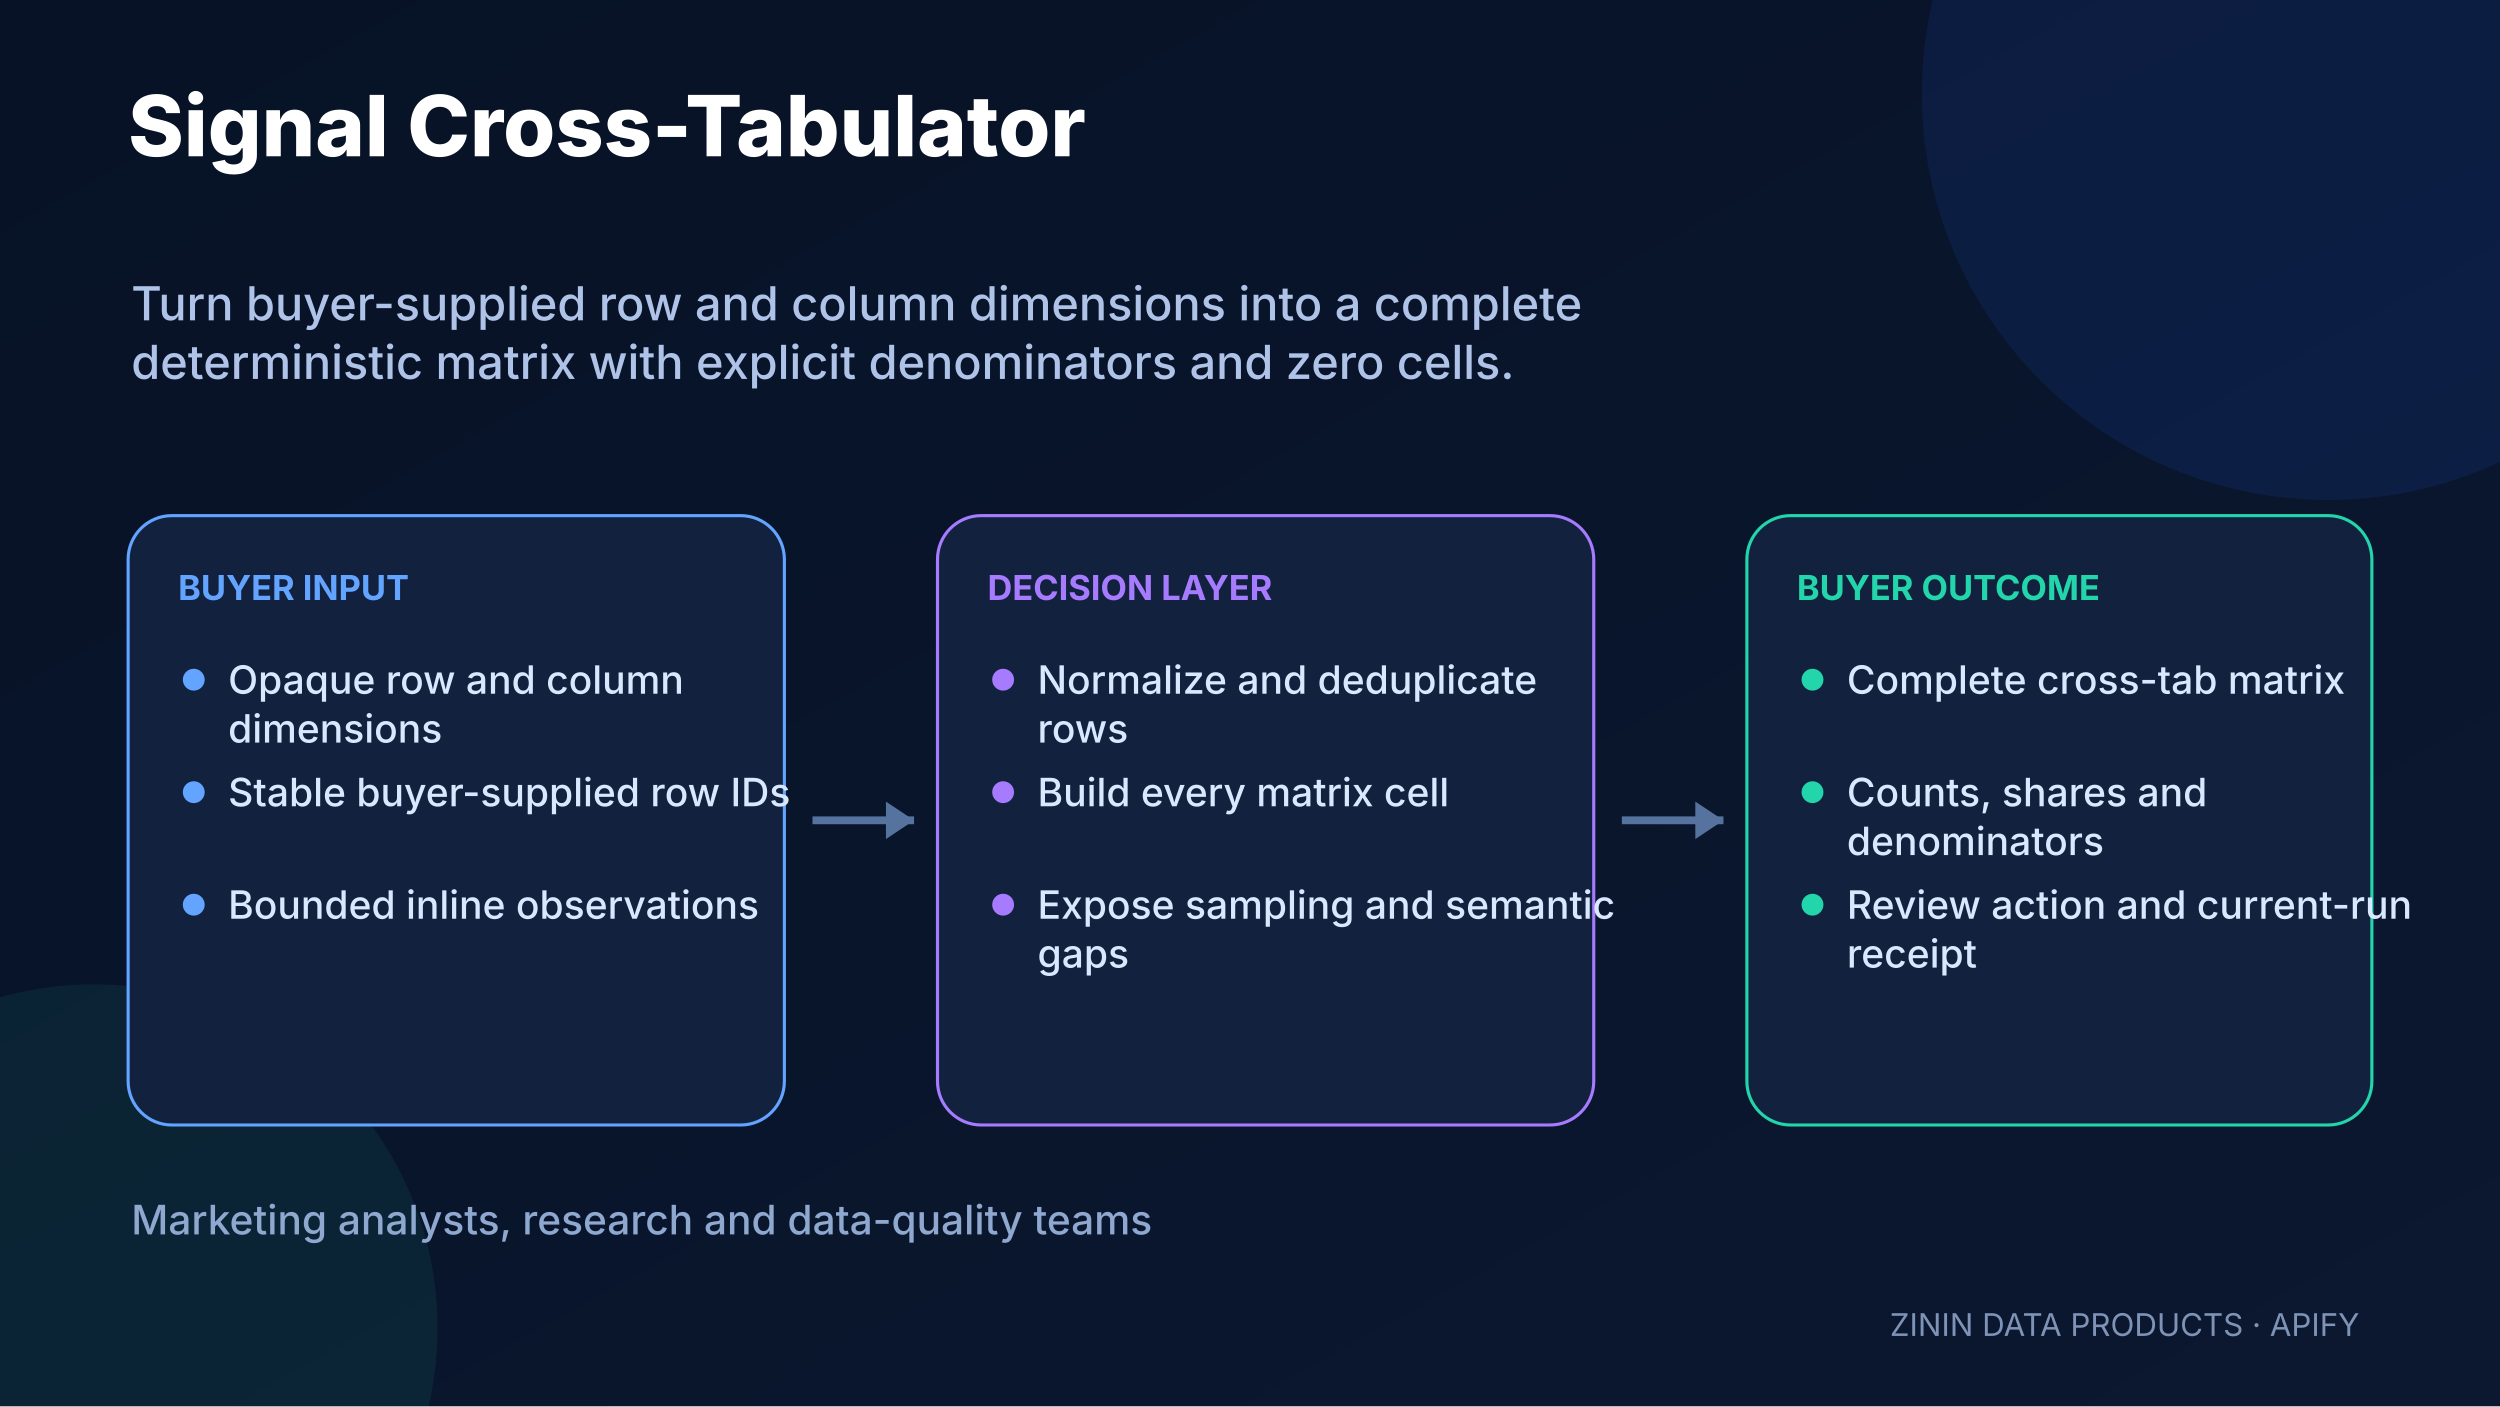
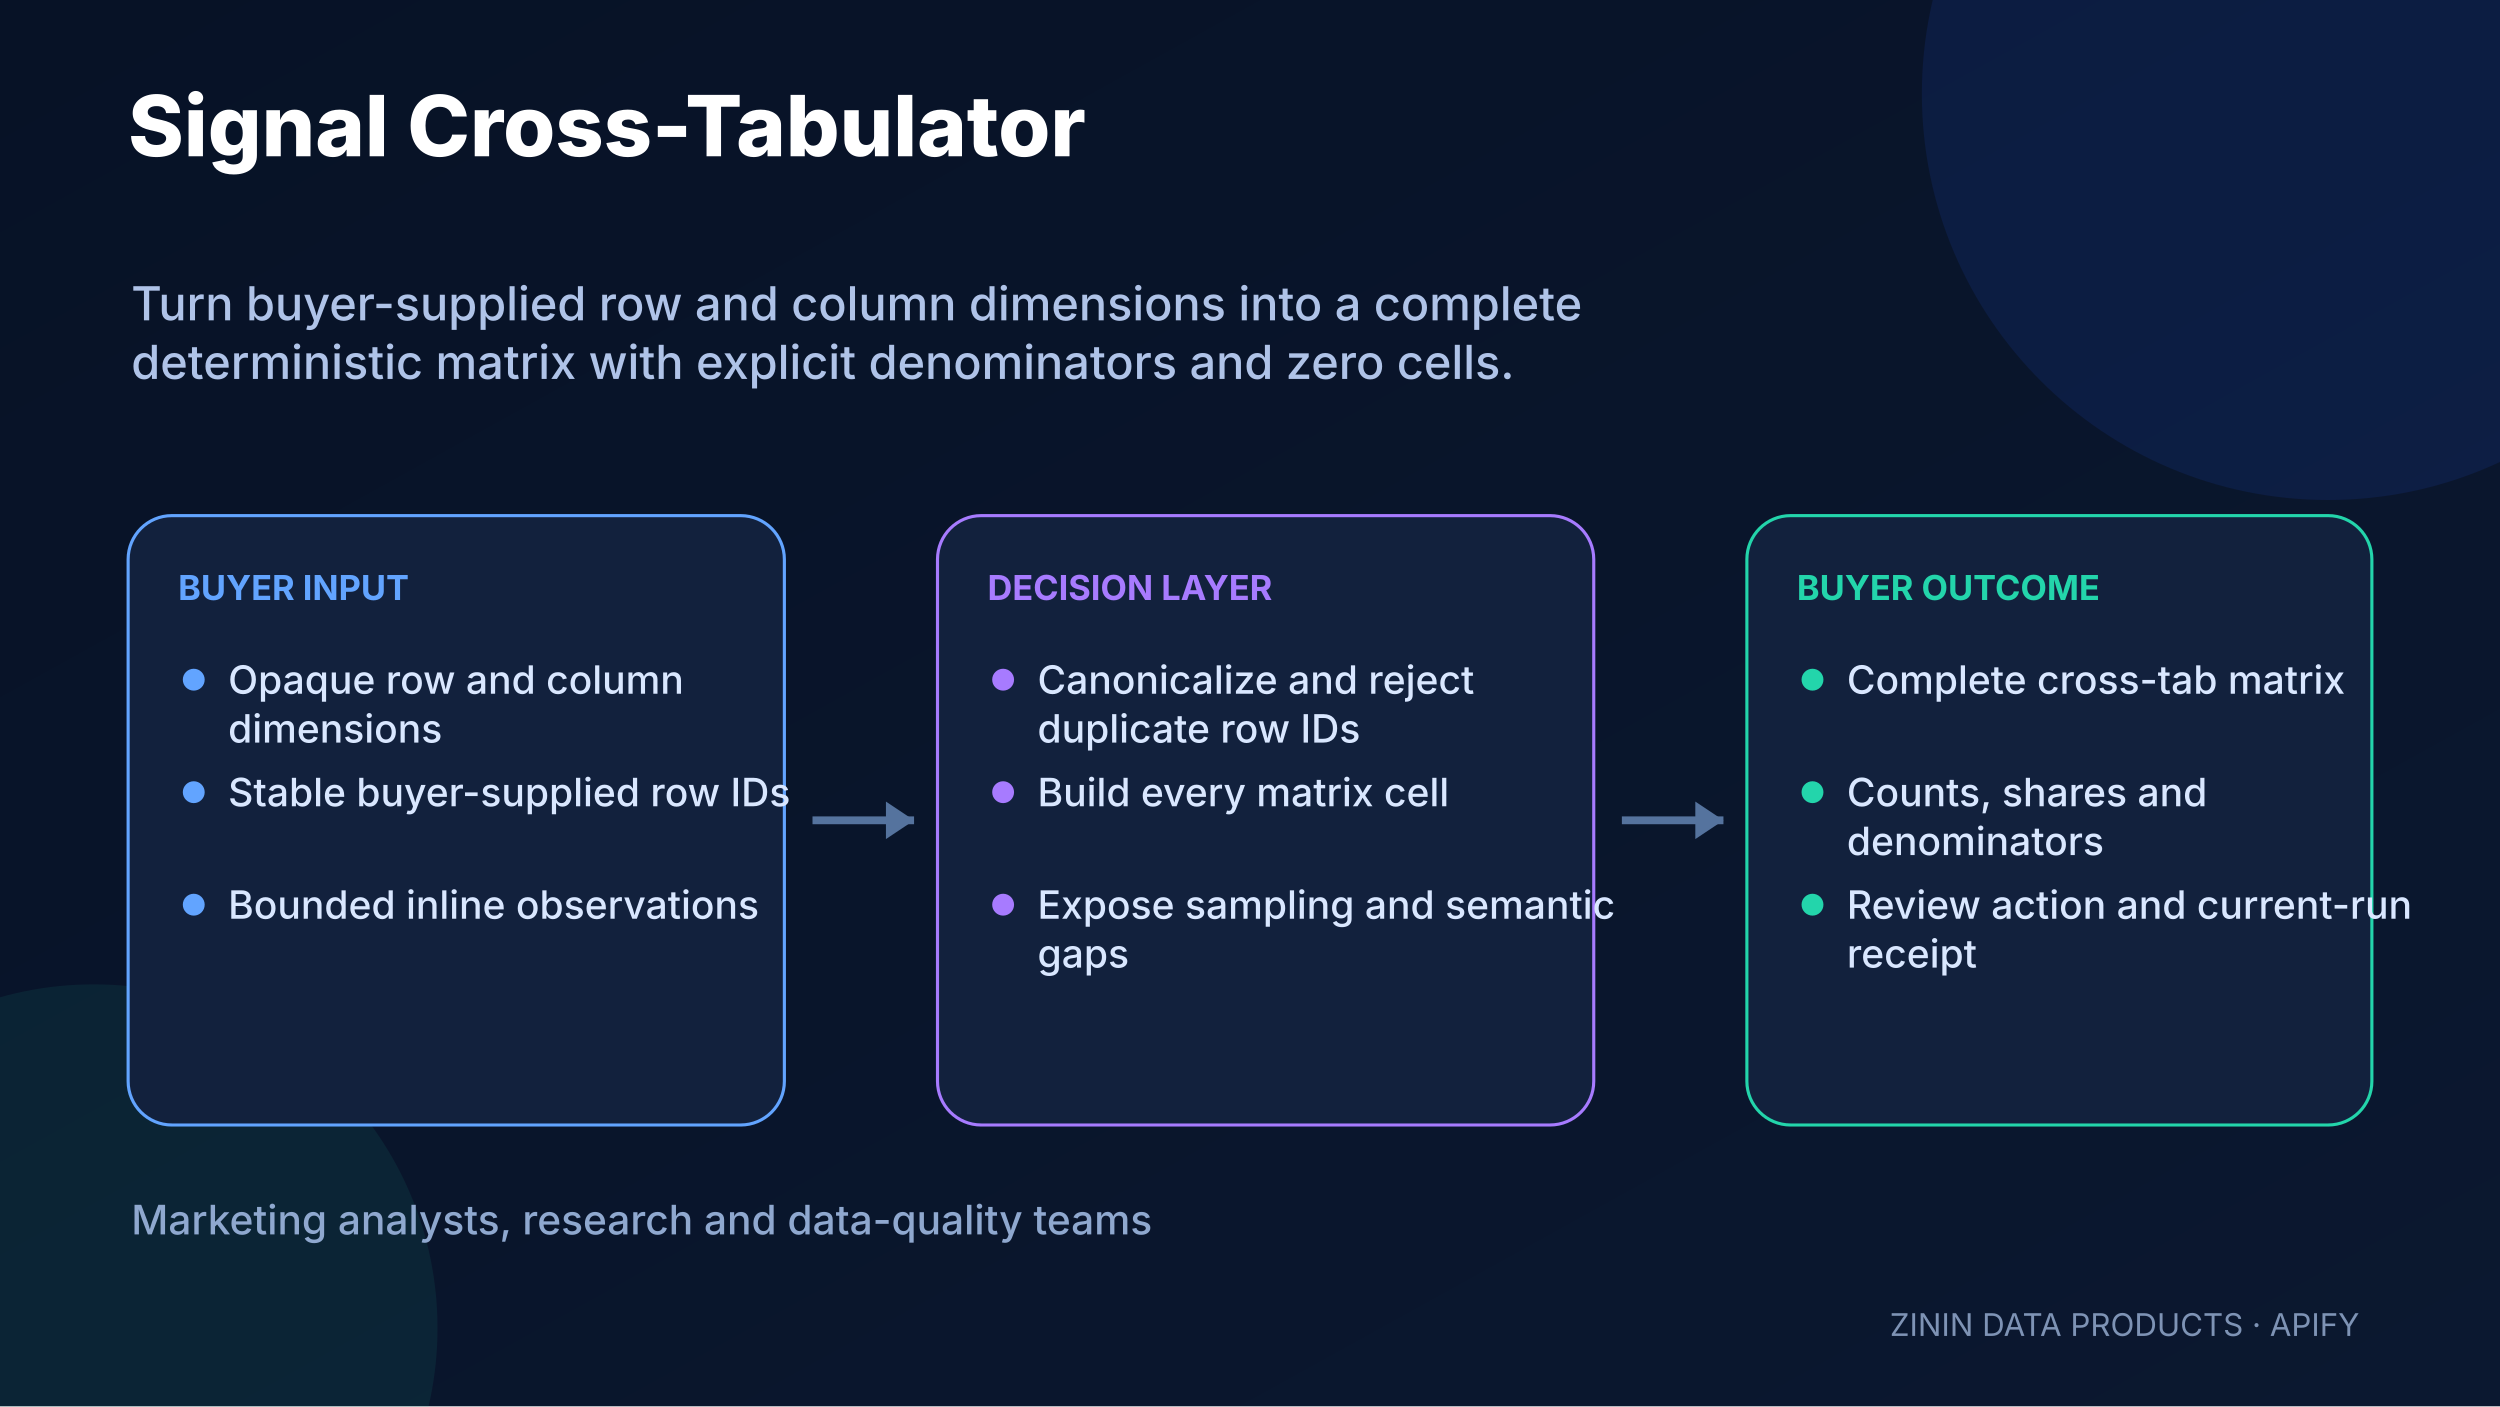
<svg xmlns="http://www.w3.org/2000/svg" width="1600" height="900" viewBox="0 0 1600 900">
  <defs>
    <linearGradient id="bg" x1="0" y1="0" x2="1" y2="1">
      <stop stop-color="#071226" />
      <stop offset="1" stop-color="#0B1830" />
    </linearGradient>
  </defs>
  <rect width="1600" height="900" fill="url(#bg)" />
  <circle cx="1490" cy="60" r="260" fill="#2457FF" opacity="0.11" />
  <circle cx="60" cy="850" r="220" fill="#23D5AB" opacity="0.08" />
  <text x="82" y="100" font-family="Inter,Arial,sans-serif" font-size="54" font-weight="760" fill="#FFFFFF">Signal Cross-Tabulator</text>
  <text x="84" y="205" font-family="Inter,Arial,sans-serif" font-size="30" font-weight="500" fill="#AFC3E8">Turn buyer-supplied row and column dimensions into a complete</text>
  <text x="84" y="242.5" font-family="Inter,Arial,sans-serif" font-size="30" font-weight="500" fill="#AFC3E8">deterministic matrix with explicit denominators and zero cells.</text>
  <rect x="82" y="330" width="420" height="390" rx="28" fill="#12213D" stroke="#62A4FF" stroke-width="2" />
  <text x="114" y="384" font-family="Inter,Arial,sans-serif" font-size="22" font-weight="700" fill="#62A4FF">BUYER INPUT</text>
  <circle cx="124" cy="435" r="7" fill="#62A4FF" />
  <text x="146" y="444" font-family="Inter,Arial,sans-serif" font-size="25" font-weight="500" fill="#D9E7FF">Opaque row and column</text>
  <text x="146" y="475.25" font-family="Inter,Arial,sans-serif" font-size="25" font-weight="500" fill="#D9E7FF">dimensions</text>
  <circle cx="124" cy="507" r="7" fill="#62A4FF" />
  <text x="146" y="516" font-family="Inter,Arial,sans-serif" font-size="25" font-weight="500" fill="#D9E7FF">Stable buyer-supplied row IDs</text>
  <circle cx="124" cy="579" r="7" fill="#62A4FF" />
  <text x="146" y="588" font-family="Inter,Arial,sans-serif" font-size="25" font-weight="500" fill="#D9E7FF">Bounded inline observations</text>
  <path d="M520 525 H585" stroke="#55739E" stroke-width="5" />
  <path d="M585 525 l-18 -12 v24z" fill="#55739E" />
  <rect x="600" y="330" width="420" height="390" rx="28" fill="#12213D" stroke="#A77BFF" stroke-width="2" />
  <text x="632" y="384" font-family="Inter,Arial,sans-serif" font-size="22" font-weight="700" fill="#A77BFF">DECISION LAYER</text>
  <circle cx="642" cy="435" r="7" fill="#A77BFF" />
-   <text x="664" y="444" font-family="Inter,Arial,sans-serif" font-size="25" font-weight="500" fill="#D9E7FF">Normalize and deduplicate</text>
-   <text x="664" y="475.25" font-family="Inter,Arial,sans-serif" font-size="25" font-weight="500" fill="#D9E7FF">rows</text>
+   <text x="664" y="444" font-family="Inter,Arial,sans-serif" font-size="25" font-weight="500" fill="#D9E7FF">Canonicalize and reject</text>
+   <text x="664" y="475.25" font-family="Inter,Arial,sans-serif" font-size="25" font-weight="500" fill="#D9E7FF">duplicate row IDs</text>
  <circle cx="642" cy="507" r="7" fill="#A77BFF" />
  <text x="664" y="516" font-family="Inter,Arial,sans-serif" font-size="25" font-weight="500" fill="#D9E7FF">Build every matrix cell</text>
  <circle cx="642" cy="579" r="7" fill="#A77BFF" />
  <text x="664" y="588" font-family="Inter,Arial,sans-serif" font-size="25" font-weight="500" fill="#D9E7FF">Expose sampling and semantic</text>
  <text x="664" y="619.25" font-family="Inter,Arial,sans-serif" font-size="25" font-weight="500" fill="#D9E7FF">gaps</text>
  <path d="M1038 525 H1103" stroke="#55739E" stroke-width="5" />
  <path d="M1103 525 l-18 -12 v24z" fill="#55739E" />
  <rect x="1118" y="330" width="400" height="390" rx="28" fill="#12213D" stroke="#23D5AB" stroke-width="2" />
  <text x="1150" y="384" font-family="Inter,Arial,sans-serif" font-size="22" font-weight="700" fill="#23D5AB">BUYER OUTCOME</text>
  <circle cx="1160" cy="435" r="7" fill="#23D5AB" />
  <text x="1182" y="444" font-family="Inter,Arial,sans-serif" font-size="25" font-weight="500" fill="#D9E7FF">Complete cross-tab matrix</text>
  <circle cx="1160" cy="507" r="7" fill="#23D5AB" />
  <text x="1182" y="516" font-family="Inter,Arial,sans-serif" font-size="25" font-weight="500" fill="#D9E7FF">Counts, shares and</text>
  <text x="1182" y="547.25" font-family="Inter,Arial,sans-serif" font-size="25" font-weight="500" fill="#D9E7FF">denominators</text>
  <circle cx="1160" cy="579" r="7" fill="#23D5AB" />
  <text x="1182" y="588" font-family="Inter,Arial,sans-serif" font-size="25" font-weight="500" fill="#D9E7FF">Review action and current-run</text>
  <text x="1182" y="619.25" font-family="Inter,Arial,sans-serif" font-size="25" font-weight="500" fill="#D9E7FF">receipt</text>
  <text x="84" y="790" font-family="Inter,Arial,sans-serif" font-size="26" font-weight="500" fill="#8FA8CF">Marketing analysts, research and data-quality teams</text>
  <text x="1510" y="855" text-anchor="end" font-family="Inter,Arial,sans-serif" font-size="20" fill="#7E93B5">ZININ DATA PRODUCTS · APIFY</text>
</svg>
